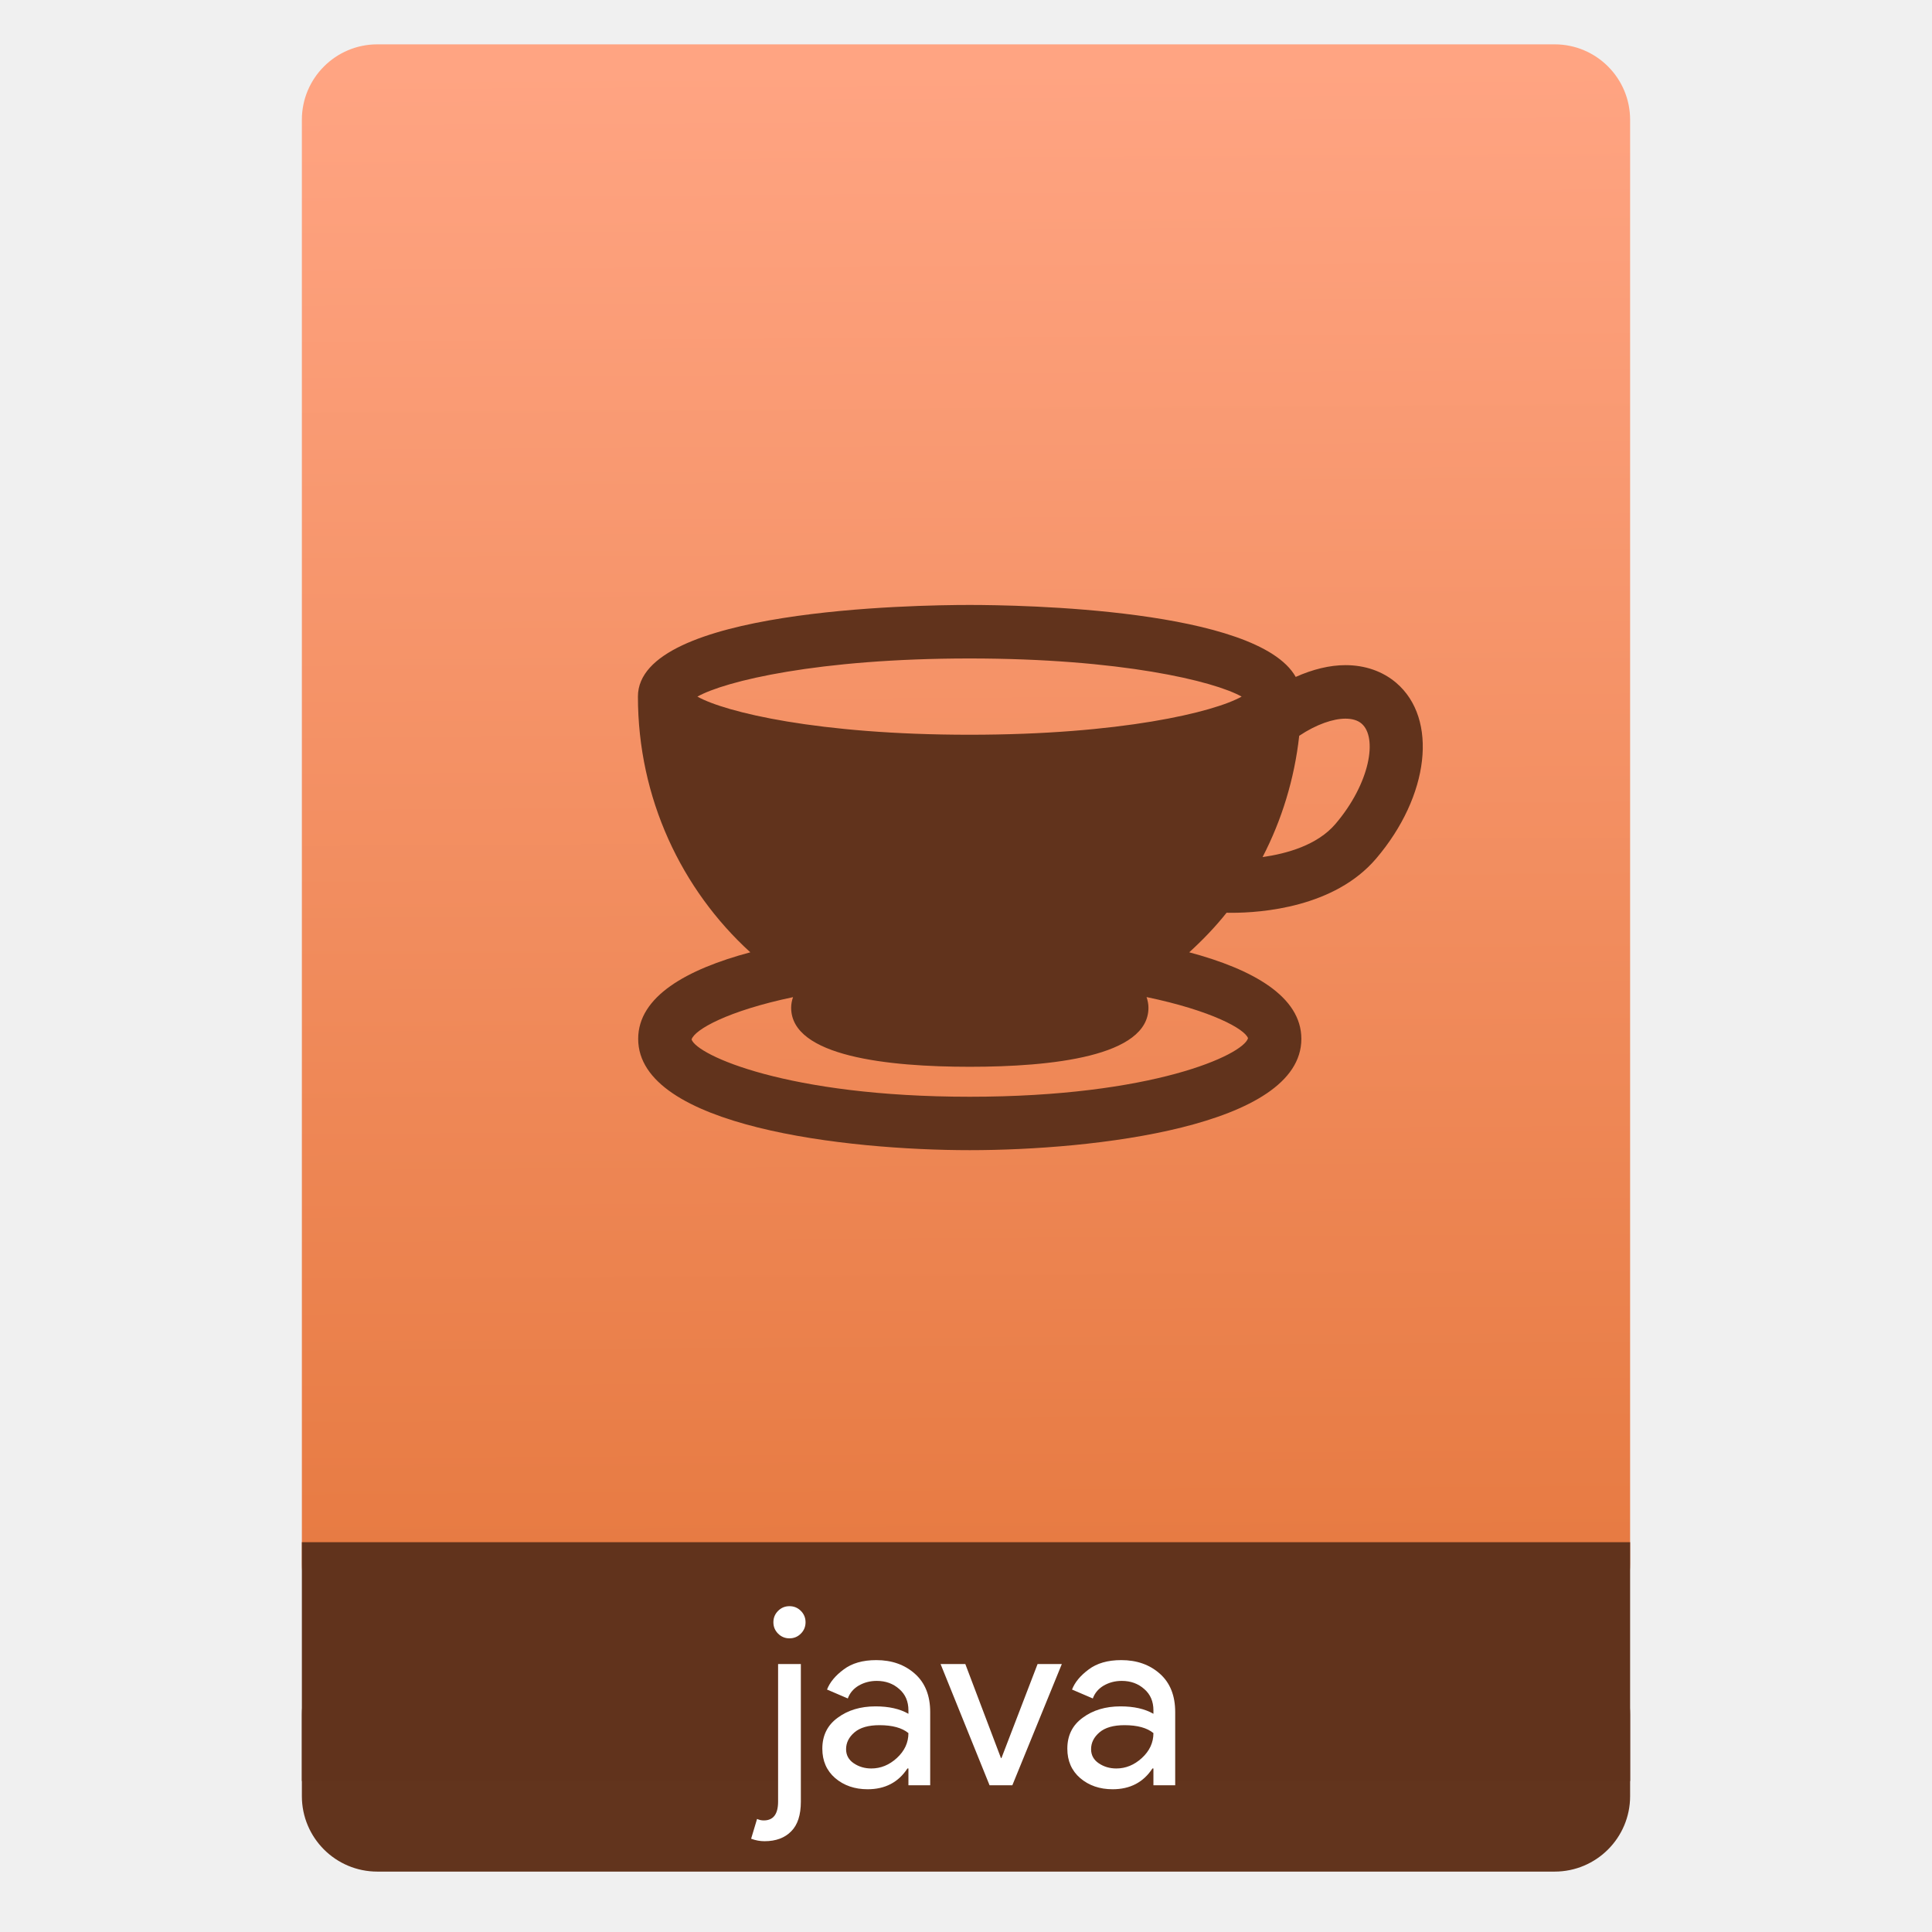
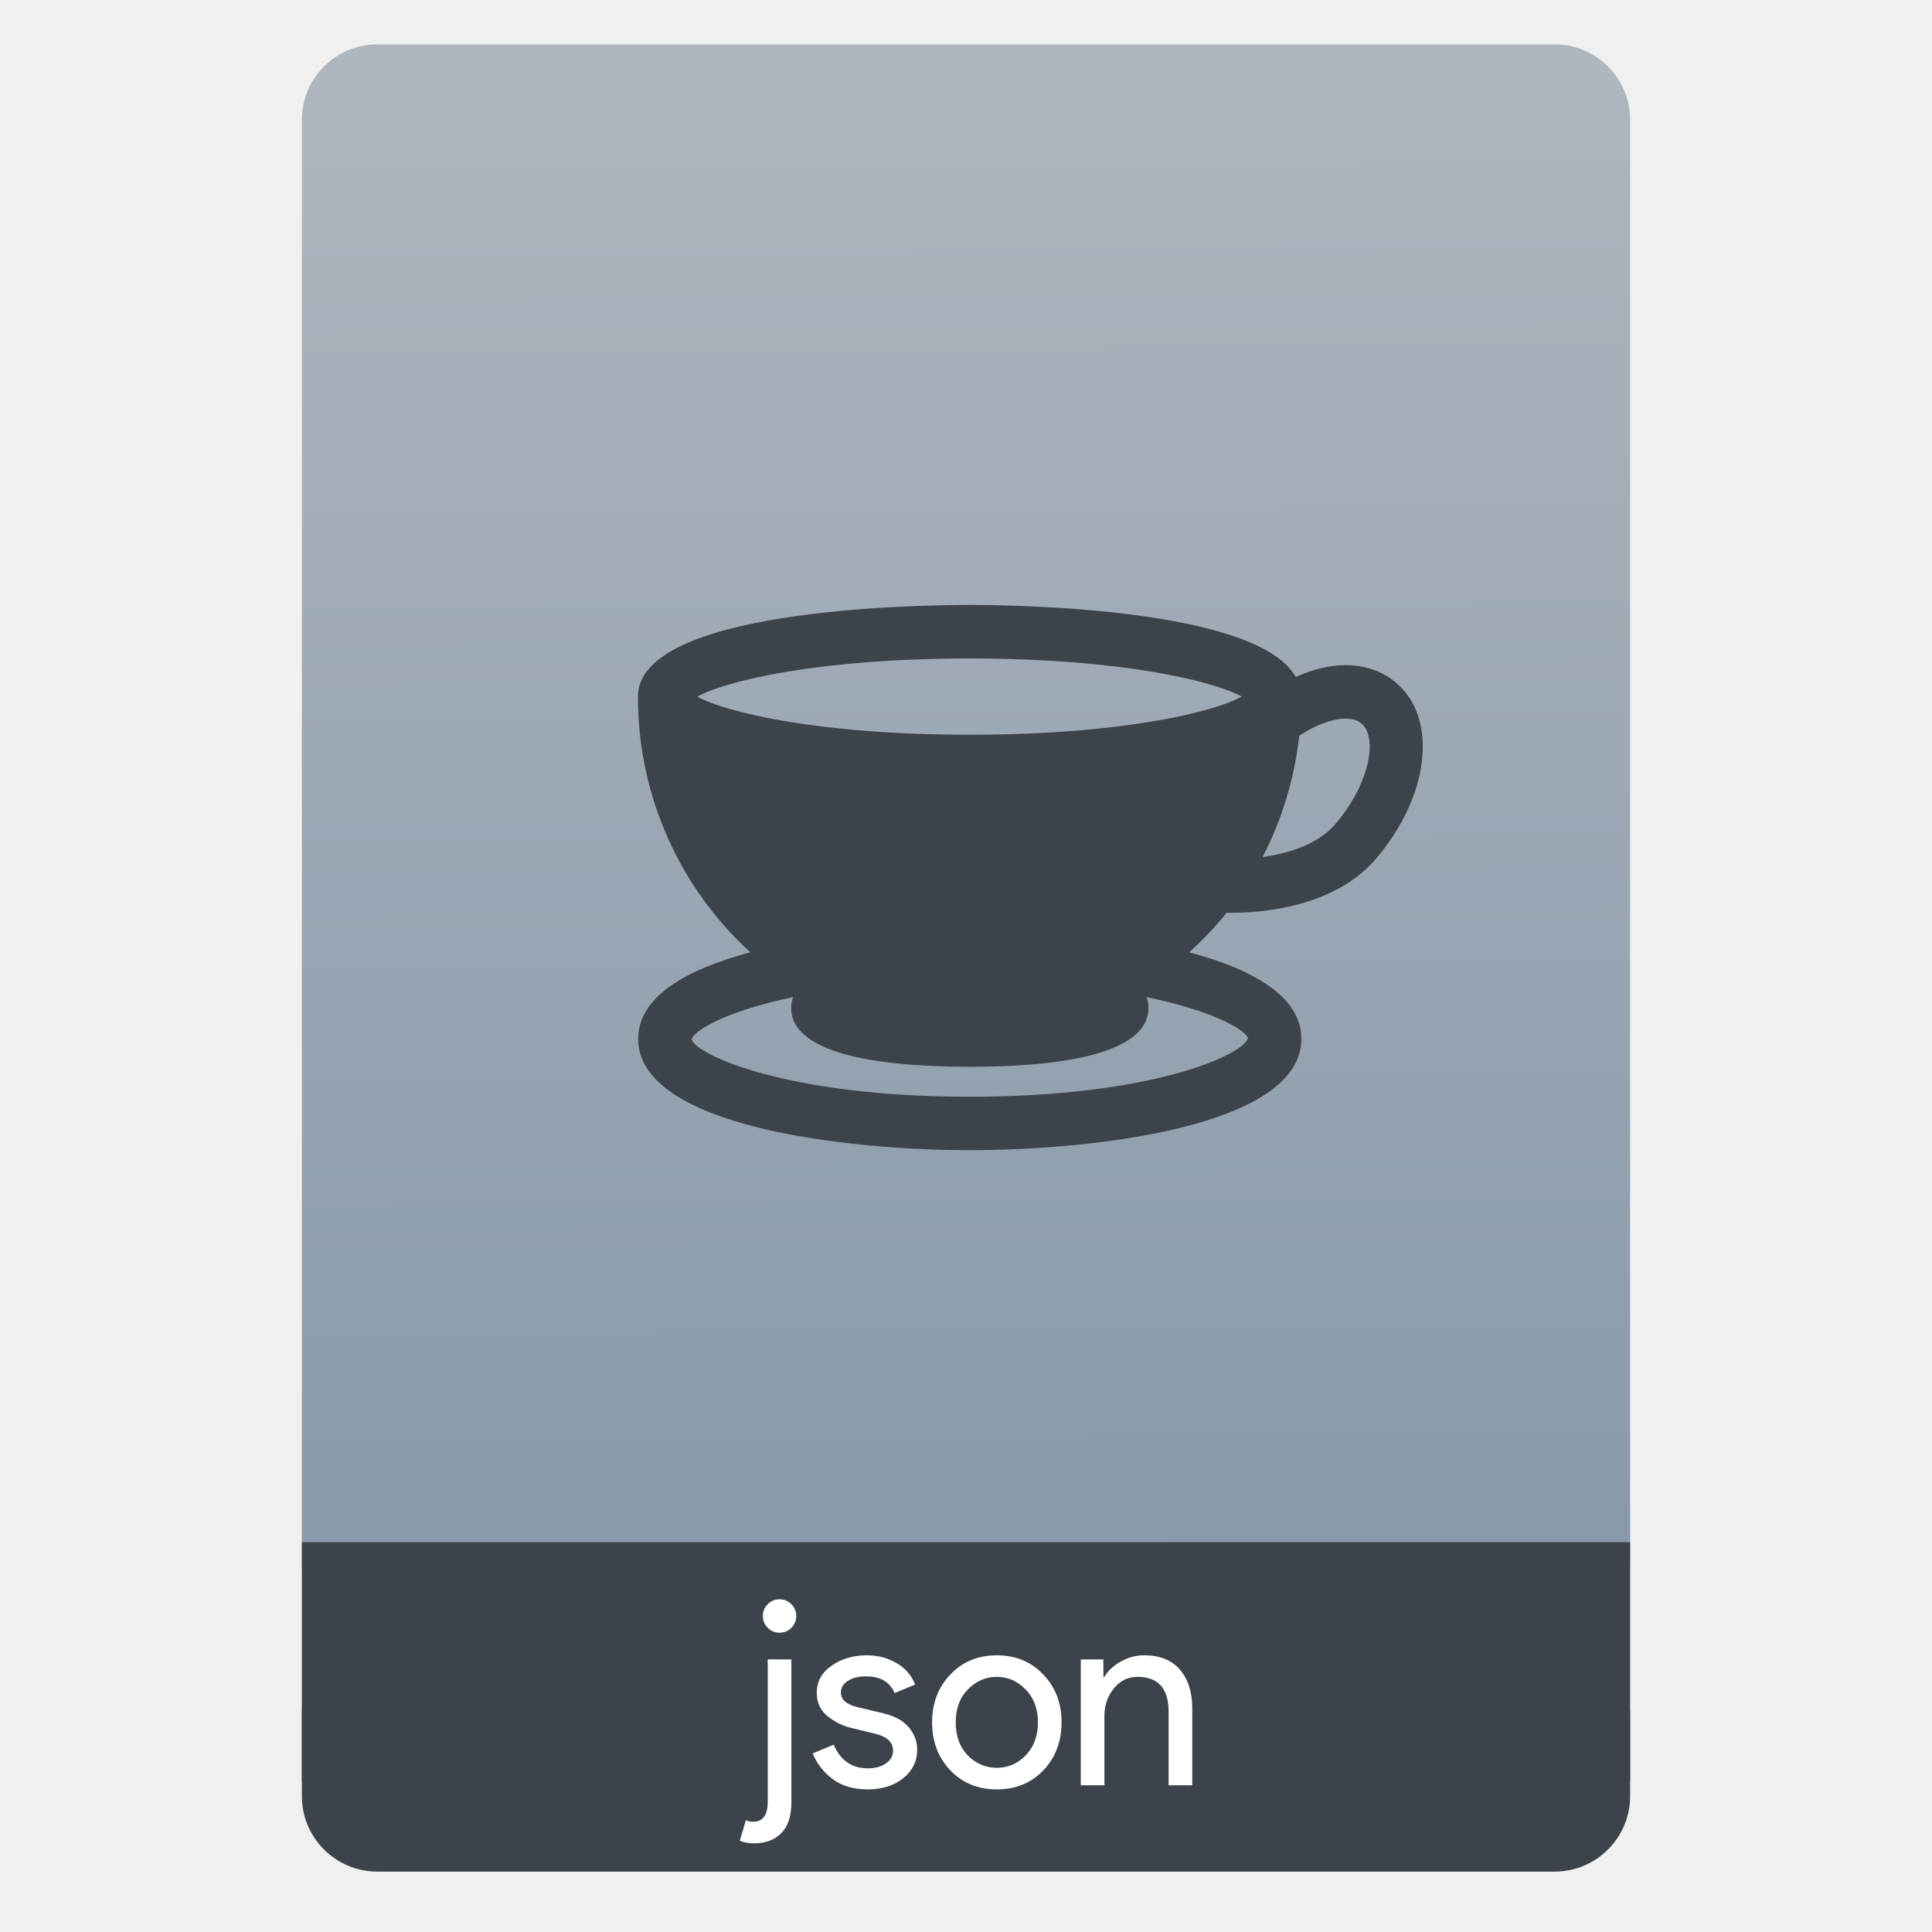
<svg xmlns="http://www.w3.org/2000/svg" xmlns:ns1="http://www.openswatchbook.org/uri/2009/osb" xmlns:xlink="http://www.w3.org/1999/xlink" width="64" viewBox="0 0 64 64" height="64" id="svg2" version="1.1">
  <defs id="defs12">
    <linearGradient id="linearGradient6527">
      <stop id="stop6529" offset="0" style="stop-color:#e67940;stop-opacity:1" />
      <stop id="stop6531" offset="1" style="stop-color:#ffa482;stop-opacity:1" />
    </linearGradient>
    <linearGradient ns1:paint="gradient" id="linearGradient4207">
      <stop id="stop3371" offset="0" style="stop-color:#3498db;stop-opacity:1;" />
      <stop id="stop3373" offset="1" style="stop-color:#3498db;stop-opacity:0;" />
    </linearGradient>
-     <linearGradient xlink:href="#linearGradient6527" id="linearGradient4182" x1="-74.929" y1="52.199" x2="-75.26" y2="2.356" gradientUnits="userSpaceOnUse" gradientTransform="matrix(1.07499,0,0,1.02929,56.68895,-0.01528455)" />
+     <linearGradient xlink:href="#linearGradient4422-1" id="linearGradient4182" x1="-74.929" y1="52.199" x2="-75.26" y2="2.356" gradientUnits="userSpaceOnUse" gradientTransform="matrix(1.07499,0,0,1.02929,56.68895,-0.01528455)" />
    <linearGradient id="linearGradient4422-9">
      <stop style="stop-color:#ffa400;stop-opacity:1" offset="0" id="stop4424-7" />
      <stop style="stop-color:#ffdd00;stop-opacity:1" offset="1" id="stop4426-7" />
    </linearGradient>
    <linearGradient id="linearGradient4422">
      <stop style="stop-color:#db733d;stop-opacity:1" offset="0" id="stop4424" />
      <stop style="stop-color:#ff8f65;stop-opacity:1" offset="1" id="stop4426" />
    </linearGradient>
+     <linearGradient id="linearGradient4422-1">
+       <stop style="stop-color:#8798a9;stop-opacity:1" offset="0" id="stop4424-78" />
+       <stop style="stop-color:#aeb6be;stop-opacity:1" offset="1" id="stop4426-8" />
+     </linearGradient>
  </defs>
  <g id="g4186" transform="translate(56.39177,-0.1767767)">
-     <rect ry="2.5" y="54.477" x="-46.392" height="7.699" width="44" id="rect4162" style="opacity:1;fill:#62341d;fill-opacity:1;stroke:none;stroke-width:0.185;stroke-linecap:round;stroke-linejoin:round;stroke-miterlimit:4;stroke-dasharray:none;stroke-dashoffset:0;stroke-opacity:1" />
+     <rect ry="2.5" y="54.477" x="-46.392" height="7.699" width="44" id="rect4162" style="opacity:1;fill:#3d434a;fill-opacity:1;stroke:none;stroke-width:0.185;stroke-linecap:round;stroke-linejoin:round;stroke-miterlimit:4;stroke-dasharray:none;stroke-dashoffset:0;stroke-opacity:1" />
    <rect ry="2.5" y="1.646" x="-46.392" height="52.832" width="44" id="rect4174" style="opacity:1;fill:url(#linearGradient4182);fill-opacity:1.0;stroke:none;stroke-width:0.3;stroke-linecap:round;stroke-linejoin:round;stroke-miterlimit:4;stroke-dasharray:none;stroke-dashoffset:0;stroke-opacity:1" />
-     <rect ry="0" y="51.264" x="-46.392" height="7.912" width="44" id="rect4184" style="opacity:1;fill:#61331c;fill-opacity:1;stroke:none;stroke-width:0.185;stroke-linecap:round;stroke-linejoin:round;stroke-miterlimit:4;stroke-dasharray:none;stroke-dashoffset:0;stroke-opacity:1" />
+     <rect ry="0" y="51.264" x="-46.392" height="7.912" width="44" id="rect4184" style="opacity:1;fill:#3d434a;fill-opacity:1;stroke:none;stroke-width:0.185;stroke-linecap:round;stroke-linejoin:round;stroke-miterlimit:4;stroke-dasharray:none;stroke-dashoffset:0;stroke-opacity:1" />
    <g style="font-style:normal;font-weight:normal;font-size:9.37px;line-height:125%;font-family:sans-serif;letter-spacing:0px;word-spacing:0px;fill:#ffffff;fill-opacity:1;stroke:none;stroke-width:1px;stroke-linecap:butt;stroke-linejoin:miter;stroke-opacity:1" id="text4161" transform="matrix(0.8195497,0,0,0.8195497,-4.334283,10.72177)">
-       <g style="font-style:normal;font-weight:normal;font-size:13.75px;line-height:125%;font-family:sans-serif;letter-spacing:0px;word-spacing:0px;fill:#ffffff;fill-opacity:1;stroke:none;stroke-width:1px;stroke-linecap:butt;stroke-linejoin:miter;stroke-opacity:1" id="text4269">
-         <path d="m -31.149,53.165 q -0.19,0.19 -0.46,0.19 -0.27,0 -0.46,-0.19 -0.19,-0.19 -0.19,-0.46 0,-0.27 0.19,-0.46 0.19,-0.19 0.46,-0.19 0.27,0 0.46,0.19 0.19,0.19 0.19,0.46 0,0.27 -0.19,0.46 z m -1.47,8.39 q -0.27,0 -0.54,-0.1 l 0.24,-0.8 q 0.13,0.06 0.27,0.06 0.58,0 0.58,-0.76 l 0,-5.56 0.92,0 0,5.56 q 0,0.81 -0.39,1.2 -0.39,0.4 -1.08,0.4 z" style="font-style:normal;font-variant:normal;font-weight:normal;font-stretch:normal;font-size:10px;font-family:'Product Sans';-inkscape-font-specification:'Product Sans';fill:#ffffff;fill-opacity:1" id="path4171" />
-         <path d="m -28.451,59.455 q -0.78,0 -1.31,-0.45 -0.52,-0.45 -0.52,-1.19 0,-0.8 0.62,-1.25 0.62,-0.46 1.53,-0.46 0.81,0 1.33,0.3 l 0,-0.14 q 0,-0.54 -0.37,-0.86 -0.37,-0.33 -0.91,-0.33 -0.4,0 -0.73,0.19 -0.32,0.19 -0.44,0.52 l -0.84,-0.36 q 0.17,-0.44 0.67,-0.81 0.5,-0.38 1.32,-0.38 0.94,0 1.56,0.55 0.62,0.55 0.62,1.55 l 0,2.96 -0.88,0 0,-0.68 -0.04,0 q -0.55,0.84 -1.61,0.84 z m 0.15,-0.84 q 0.57,0 1.03,-0.42 0.47,-0.43 0.47,-1.01 -0.39,-0.32 -1.17,-0.32 -0.67,0 -1.01,0.29 -0.34,0.29 -0.34,0.68 0,0.36 0.31,0.57 0.31,0.21 0.71,0.21 z" style="font-style:normal;font-variant:normal;font-weight:normal;font-stretch:normal;font-size:10px;font-family:'Product Sans';-inkscape-font-specification:'Product Sans';fill:#ffffff;fill-opacity:1" id="path4173" />
-         <path d="m -23.521,59.295 -1.98,-4.9 1,0 1.44,3.8 0.02,0 1.46,-3.8 0.98,0 -2,4.9 -0.92,0 z" style="font-style:normal;font-variant:normal;font-weight:normal;font-stretch:normal;font-size:10px;font-family:'Product Sans';-inkscape-font-specification:'Product Sans';fill:#ffffff;fill-opacity:1" id="path4175" />
-         <path d="m -18.548,59.455 q -0.78,0 -1.31,-0.45 -0.52,-0.45 -0.52,-1.19 0,-0.8 0.62,-1.25 0.62,-0.46 1.53,-0.46 0.81,0 1.33,0.3 l 0,-0.14 q 0,-0.54 -0.37,-0.86 -0.37,-0.33 -0.91,-0.33 -0.4,0 -0.73,0.19 -0.32,0.19 -0.44,0.52 l -0.84,-0.36 q 0.17,-0.44 0.67,-0.81 0.5,-0.38 1.32,-0.38 0.94,0 1.56,0.55 0.62,0.55 0.62,1.55 l 0,2.96 -0.88,0 0,-0.68 -0.04,0 q -0.55,0.84 -1.61,0.84 z m 0.15,-0.84 q 0.57,0 1.03,-0.42 0.47,-0.43 0.47,-1.01 -0.39,-0.32 -1.17,-0.32 -0.67,0 -1.01,0.29 -0.34,0.29 -0.34,0.68 0,0.36 0.31,0.57 0.31,0.21 0.71,0.21 z" style="font-style:normal;font-variant:normal;font-weight:normal;font-stretch:normal;font-size:10px;font-family:'Product Sans';-inkscape-font-specification:'Product Sans';fill:#ffffff;fill-opacity:1" id="path4177" />
-       </g>
      <g id="layer1-4" transform="matrix(1.442033,0,0,1.442033,-517.4411,-760.9041)">
        <g id="layer1-3-3" transform="translate(0.4198824,0.03484499)">
-           <path d="m 348.741,544.287 c 0.043,7.3e-4 0.081,0.002 0.142,0.002 0.828,0 2.879,-0.148 4.048,-1.519 1.497,-1.756 1.744,-3.92 0.564,-4.927 -0.38,-0.324 -0.873,-0.496 -1.423,-0.496 -0.446,0 -0.922,0.119 -1.394,0.33 -1.074,-1.911 -7.717,-2.017 -9.143,-2.017 -1.552,4e-5 -9.294,0.124 -9.295,2.567 l 0,4e-4 c 0,0 0,0 0,4e-4 l 0,4.1e-4 c 0,2.853 1.224,5.411 3.15,7.168 -1.787,0.477 -3.143,1.241 -3.143,2.426 0,2.463 5.843,3.12 9.295,3.12 3.452,0 9.294,-0.657 9.294,-3.12 0,-1.185 -1.356,-1.949 -3.143,-2.426 0.376,-0.343 0.73,-0.71 1.048,-1.11 z m 3.781,-5.303 c 0.457,0.389 0.241,1.675 -0.731,2.815 -0.507,0.594 -1.364,0.832 -2.042,0.928 0.536,-1.036 0.892,-2.184 1.027,-3.4 0.489,-0.326 0.958,-0.48 1.295,-0.48 0.192,0 0.344,0.046 0.451,0.137 z m -10.987,-1.824 c 4.242,0 6.852,0.634 7.627,1.069 -0.775,0.435 -3.385,1.069 -7.627,1.069 -4.243,0 -6.852,-0.634 -7.628,-1.069 0.775,-0.435 3.385,-1.069 7.628,-1.069 z m 7.805,10.647 c -0.143,0.466 -2.673,1.638 -7.798,1.638 -5.125,0 -7.656,-1.171 -7.798,-1.606 0.085,-0.278 1.023,-0.804 2.844,-1.186 -0.032,0.093 -0.053,0.191 -0.053,0.297 0,1.368 2.723,1.655 5.008,1.655 2.284,0 5.007,-0.287 5.007,-1.655 0,-0.107 -0.022,-0.205 -0.053,-0.299 1.821,0.379 2.76,0.898 2.845,1.156 z" style="font-style:normal;font-weight:normal;font-size:9.37px;line-height:125%;font-family:sans-serif;letter-spacing:0px;word-spacing:0px;fill:#61331c;fill-opacity:1;stroke:none;stroke-width:1px;stroke-linecap:butt;stroke-linejoin:miter;stroke-opacity:1" id="cup-3" />
+           <path d="m 348.741,544.287 c 0.043,7.3e-4 0.081,0.002 0.142,0.002 0.828,0 2.879,-0.148 4.048,-1.519 1.497,-1.756 1.744,-3.92 0.564,-4.927 -0.38,-0.324 -0.873,-0.496 -1.423,-0.496 -0.446,0 -0.922,0.119 -1.394,0.33 -1.074,-1.911 -7.717,-2.017 -9.143,-2.017 -1.552,4e-5 -9.294,0.124 -9.295,2.567 l 0,4e-4 c 0,0 0,0 0,4e-4 l 0,4.1e-4 c 0,2.853 1.224,5.411 3.15,7.168 -1.787,0.477 -3.143,1.241 -3.143,2.426 0,2.463 5.843,3.12 9.295,3.12 3.452,0 9.294,-0.657 9.294,-3.12 0,-1.185 -1.356,-1.949 -3.143,-2.426 0.376,-0.343 0.73,-0.71 1.048,-1.11 z m 3.781,-5.303 c 0.457,0.389 0.241,1.675 -0.731,2.815 -0.507,0.594 -1.364,0.832 -2.042,0.928 0.536,-1.036 0.892,-2.184 1.027,-3.4 0.489,-0.326 0.958,-0.48 1.295,-0.48 0.192,0 0.344,0.046 0.451,0.137 z m -10.987,-1.824 c 4.242,0 6.852,0.634 7.627,1.069 -0.775,0.435 -3.385,1.069 -7.627,1.069 -4.243,0 -6.852,-0.634 -7.628,-1.069 0.775,-0.435 3.385,-1.069 7.628,-1.069 z m 7.805,10.647 c -0.143,0.466 -2.673,1.638 -7.798,1.638 -5.125,0 -7.656,-1.171 -7.798,-1.606 0.085,-0.278 1.023,-0.804 2.844,-1.186 -0.032,0.093 -0.053,0.191 -0.053,0.297 0,1.368 2.723,1.655 5.008,1.655 2.284,0 5.007,-0.287 5.007,-1.655 0,-0.107 -0.022,-0.205 -0.053,-0.299 1.821,0.379 2.76,0.898 2.845,1.156 z" style="font-style:normal;font-weight:normal;font-size:9.37px;line-height:125%;font-family:sans-serif;letter-spacing:0px;word-spacing:0px;fill:#3d434a;fill-opacity:1;stroke:none;stroke-width:1px;stroke-linecap:butt;stroke-linejoin:miter;stroke-opacity:1" id="cup-3" />
        </g>
+       </g>
+       <g style="font-style:normal;font-weight:normal;font-size:30.505px;line-height:125%;font-family:sans-serif;letter-spacing:0px;word-spacing:0px;fill:#ffffff;fill-opacity:1;stroke:none;stroke-width:1px;stroke-linecap:butt;stroke-linejoin:miter;stroke-opacity:1" id="text4173" transform="matrix(0.3403814,0,0,0.3403814,-5.792872,50.90919)">
+         <path d="m -75.619,5.936 q -0.58,0.58 -1.403,0.58 -0.824,0 -1.403,-0.58 -0.58,-0.58 -0.58,-1.403 0,-0.824 0.58,-1.403 0.58,-0.58 1.403,-0.58 0.824,0 1.403,0.58 0.58,0.58 0.58,1.403 0,0.824 -0.58,1.403 z M -80.103,31.529 q -0.824,0 -1.647,-0.305 l 0.732,-2.44 q 0.397,0.183 0.824,0.183 1.769,0 1.769,-2.318 l 0,-16.961 2.806,0 0,16.961 q 0,2.471 -1.19,3.661 -1.19,1.22 -3.294,1.22 z" style="font-style:normal;font-variant:normal;font-weight:normal;font-stretch:normal;font-family:'Product Sans';-inkscape-font-specification:'Product Sans';fill:#ffffff;fill-opacity:1" id="path4178" />
+         <path d="m -66.564,25.123 q -2.501,0 -4.149,-1.22 -1.617,-1.22 -2.379,-3.05 l 2.501,-1.037 q 1.19,2.806 4.057,2.806 1.312,0 2.135,-0.58 0.854,-0.58 0.854,-1.525 0,-1.464 -2.044,-1.983 l -3.02,-0.732 q -1.434,-0.366 -2.715,-1.373 -1.281,-1.037 -1.281,-2.776 0,-1.983 1.739,-3.203 1.769,-1.251 4.179,-1.251 1.983,0 3.539,0.915 1.556,0.885 2.227,2.562 l -2.44,1.007 q -0.824,-1.983 -3.417,-1.983 -1.251,0 -2.105,0.519 -0.854,0.519 -0.854,1.403 0,1.281 1.983,1.739 l 2.959,0.702 q 2.105,0.488 3.111,1.678 1.007,1.19 1.007,2.684 0,2.013 -1.647,3.356 -1.647,1.342 -4.24,1.342 z" style="font-style:normal;font-variant:normal;font-weight:normal;font-stretch:normal;font-family:'Product Sans';-inkscape-font-specification:'Product Sans';fill:#ffffff;fill-opacity:1" id="path4180" />
+         <path d="m -56.743,11.488 q 2.166,-2.288 5.521,-2.288 3.356,0 5.521,2.288 2.166,2.257 2.166,5.674 0,3.417 -2.166,5.704 -2.166,2.257 -5.521,2.257 -3.356,0 -5.521,-2.257 -2.166,-2.288 -2.166,-5.704 0,-3.417 2.166,-5.674 z m 2.074,9.609 q 1.464,1.464 3.447,1.464 1.983,0 3.417,-1.464 1.464,-1.495 1.464,-3.935 0,-2.44 -1.464,-3.905 -1.434,-1.495 -3.417,-1.495 -1.983,0 -3.447,1.495 -1.434,1.464 -1.434,3.905 0,2.44 1.434,3.935 z" style="font-style:normal;font-variant:normal;font-weight:normal;font-stretch:normal;font-family:'Product Sans';-inkscape-font-specification:'Product Sans';fill:#ffffff;fill-opacity:1" id="path4182" />
+         <path d="m -38.569,9.688 0,2.074 0.122,0 q 0.61,-1.068 1.922,-1.8 1.312,-0.763 2.806,-0.763 2.776,0 4.24,1.708 1.464,1.708 1.464,4.576 l 0,9.151 -2.806,0 0,-8.724 q 0,-4.149 -3.691,-4.149 -1.739,0 -2.837,1.403 -1.098,1.373 -1.098,3.203 l 0,8.267 -2.806,0 0,-14.947 2.684,0 z" style="font-style:normal;font-variant:normal;font-weight:normal;font-stretch:normal;font-family:'Product Sans';-inkscape-font-specification:'Product Sans';fill:#ffffff;fill-opacity:1" id="path4184" />
      </g>
    </g>
  </g>
</svg>
